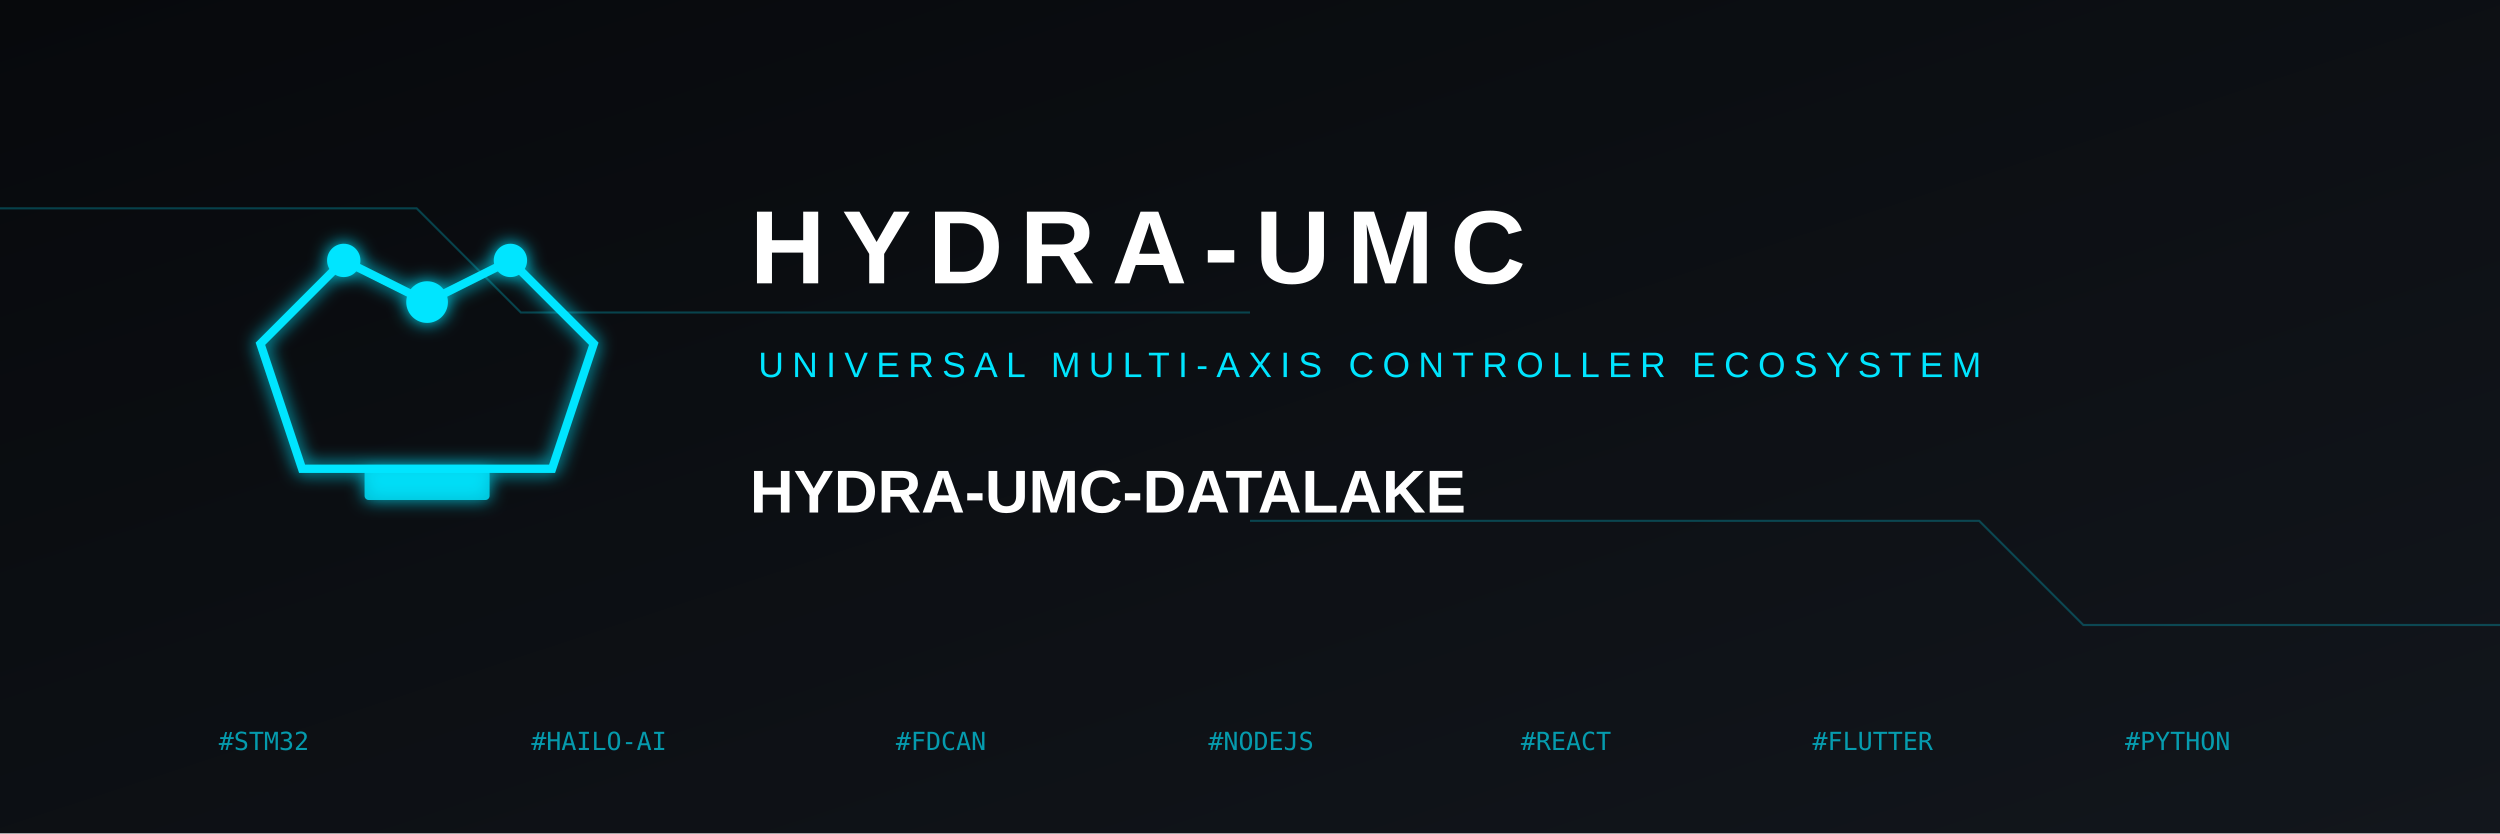
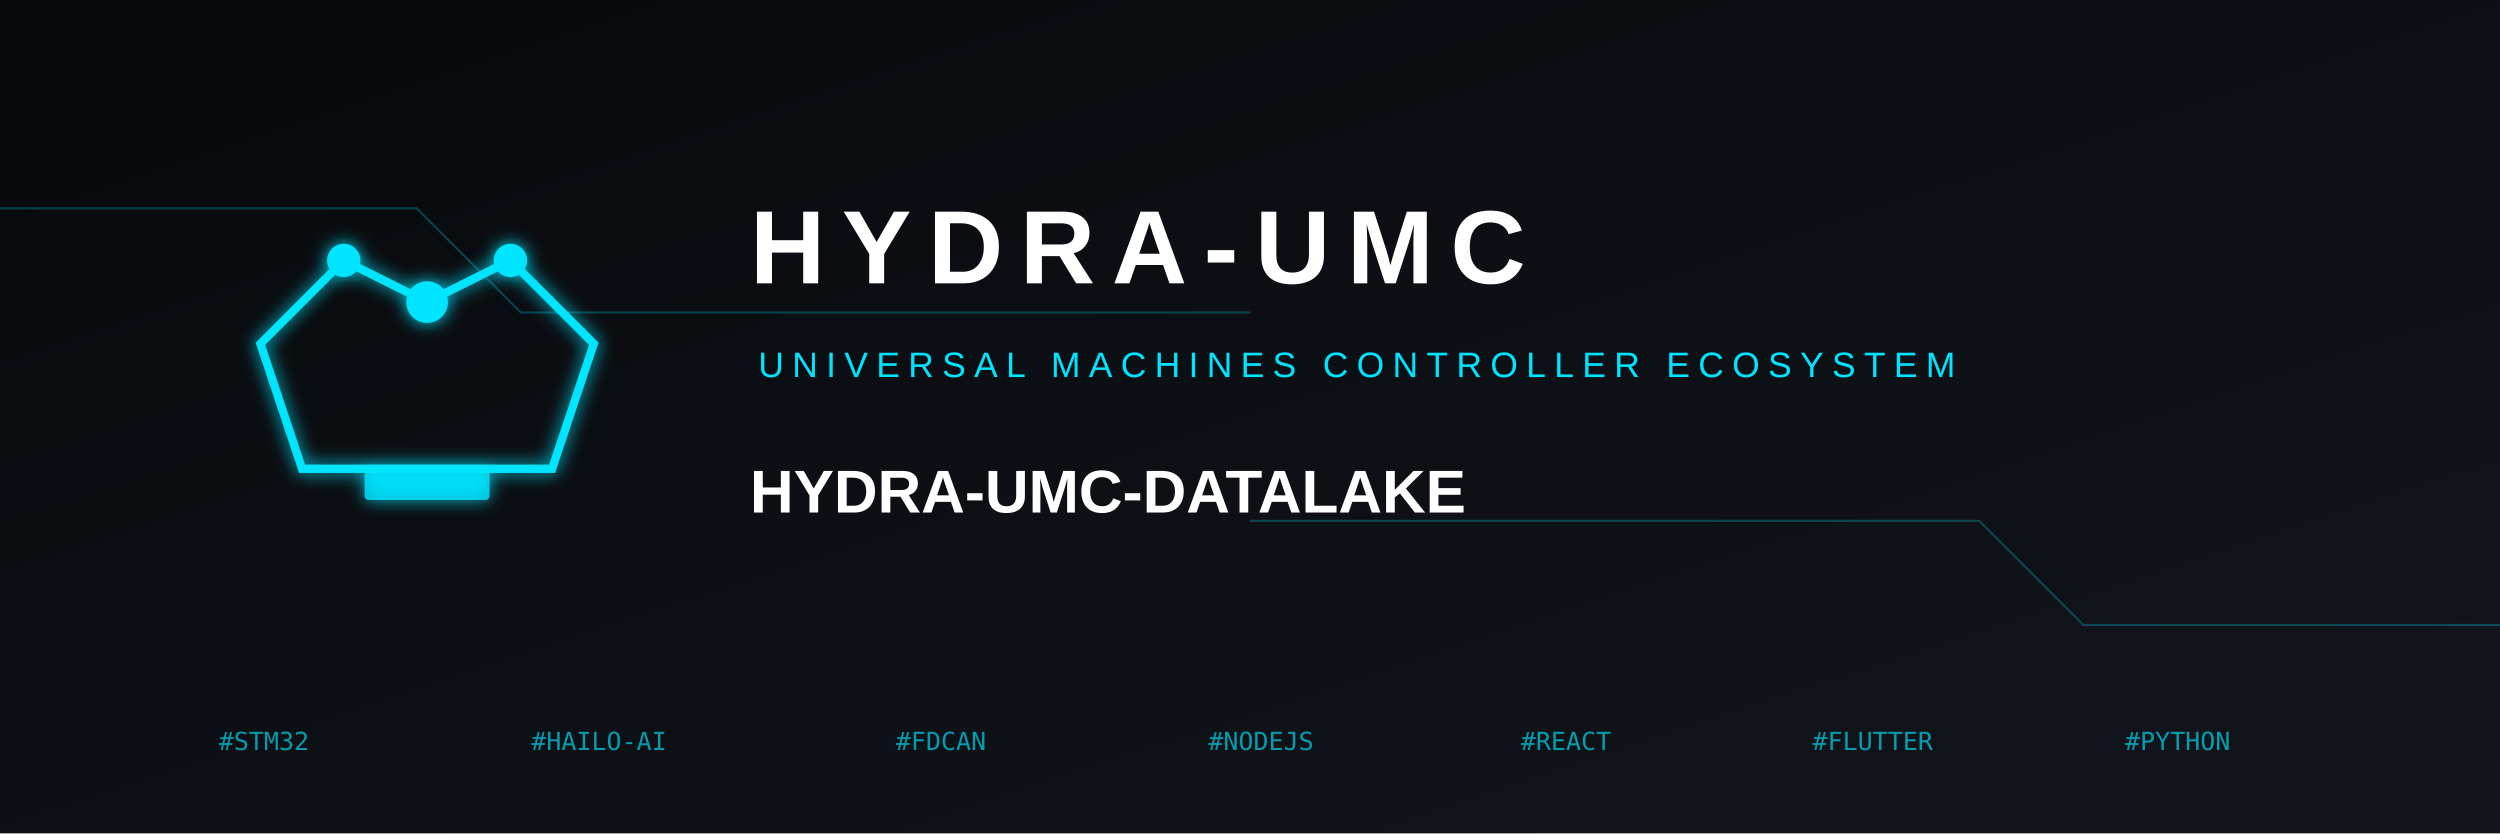
<svg xmlns="http://www.w3.org/2000/svg" viewBox="0 0 1200 400" role="img" aria-labelledby="title desc">
  <defs>
    <linearGradient id="bg" x1="0%" y1="0%" x2="100%" y2="100%">
      <stop stop-color="#07090C" />
      <stop offset="1" stop-color="#12161C" />
    </linearGradient>
    <filter id="g">
      <feGaussianBlur stdDeviation="4" result="b" />
      <feMerge>
        <feMergeNode in="b" />
        <feMergeNode in="SourceGraphic" />
      </feMerge>
    </filter>
  </defs>
  <rect width="1200" height="400" fill="url(#bg)" />
  <g fill="none" stroke="#00E5FF" stroke-width="1" opacity=".25">
    <path d="M0 100H200L250 150H600" />
    <path d="M1200 300H1000L950 250H600" />
  </g>
  <g transform="translate(205 185)" filter="url(#g)">
    <path d="M-60,40 -80,-20 -40,-60 0,-40 40,-60 80,-20 60,40Z" fill="none" stroke="#00E5FF" stroke-width="4" />
    <circle cy="-40" r="10" fill="#00E5FF" />
    <circle cx="-40" cy="-60" r="8" fill="#00E5FF" />
    <circle cx="40" cy="-60" r="8" fill="#00E5FF" />
    <rect x="-30" y="40" width="60" height="15" rx="2" fill="#00E5FF" opacity=".8" />
  </g>
  <text x="360" y="136" font-family="Arial,sans-serif" font-size="50" font-weight="bold" fill="#FFF" letter-spacing="8">HYDRA-UMC</text>
-   <text x="364" y="181" font-family="Arial,sans-serif" font-size="17" fill="#00E5FF" letter-spacing="4">UNIVERSAL MULTI-AXIS CONTROLLER ECOSYSTEM</text>
+   <text x="364" y="181" font-family="Arial,sans-serif" font-size="17" fill="#00E5FF" letter-spacing="4">UNIVERSAL MACHINES CONTROLLER ECOSYSTEM</text>
  <text x="360" y="246" font-family="Arial,sans-serif" font-size="29" font-weight="bold" fill="#FFF">HYDRA-UMC-DATALAKE</text>
  <g font-family="monospace" font-size="12" fill="#00E5FF" opacity=".65">
    <text x="105" y="360">#STM32</text>
    <text x="255" y="360">#HAILO-AI</text>
    <text x="430" y="360">#FDCAN</text>
    <text x="580" y="360">#NODEJS</text>
    <text x="730" y="360">#REACT</text>
    <text x="870" y="360">#FLUTTER</text>
    <text x="1020" y="360">#PYTHON</text>
  </g>
</svg>
